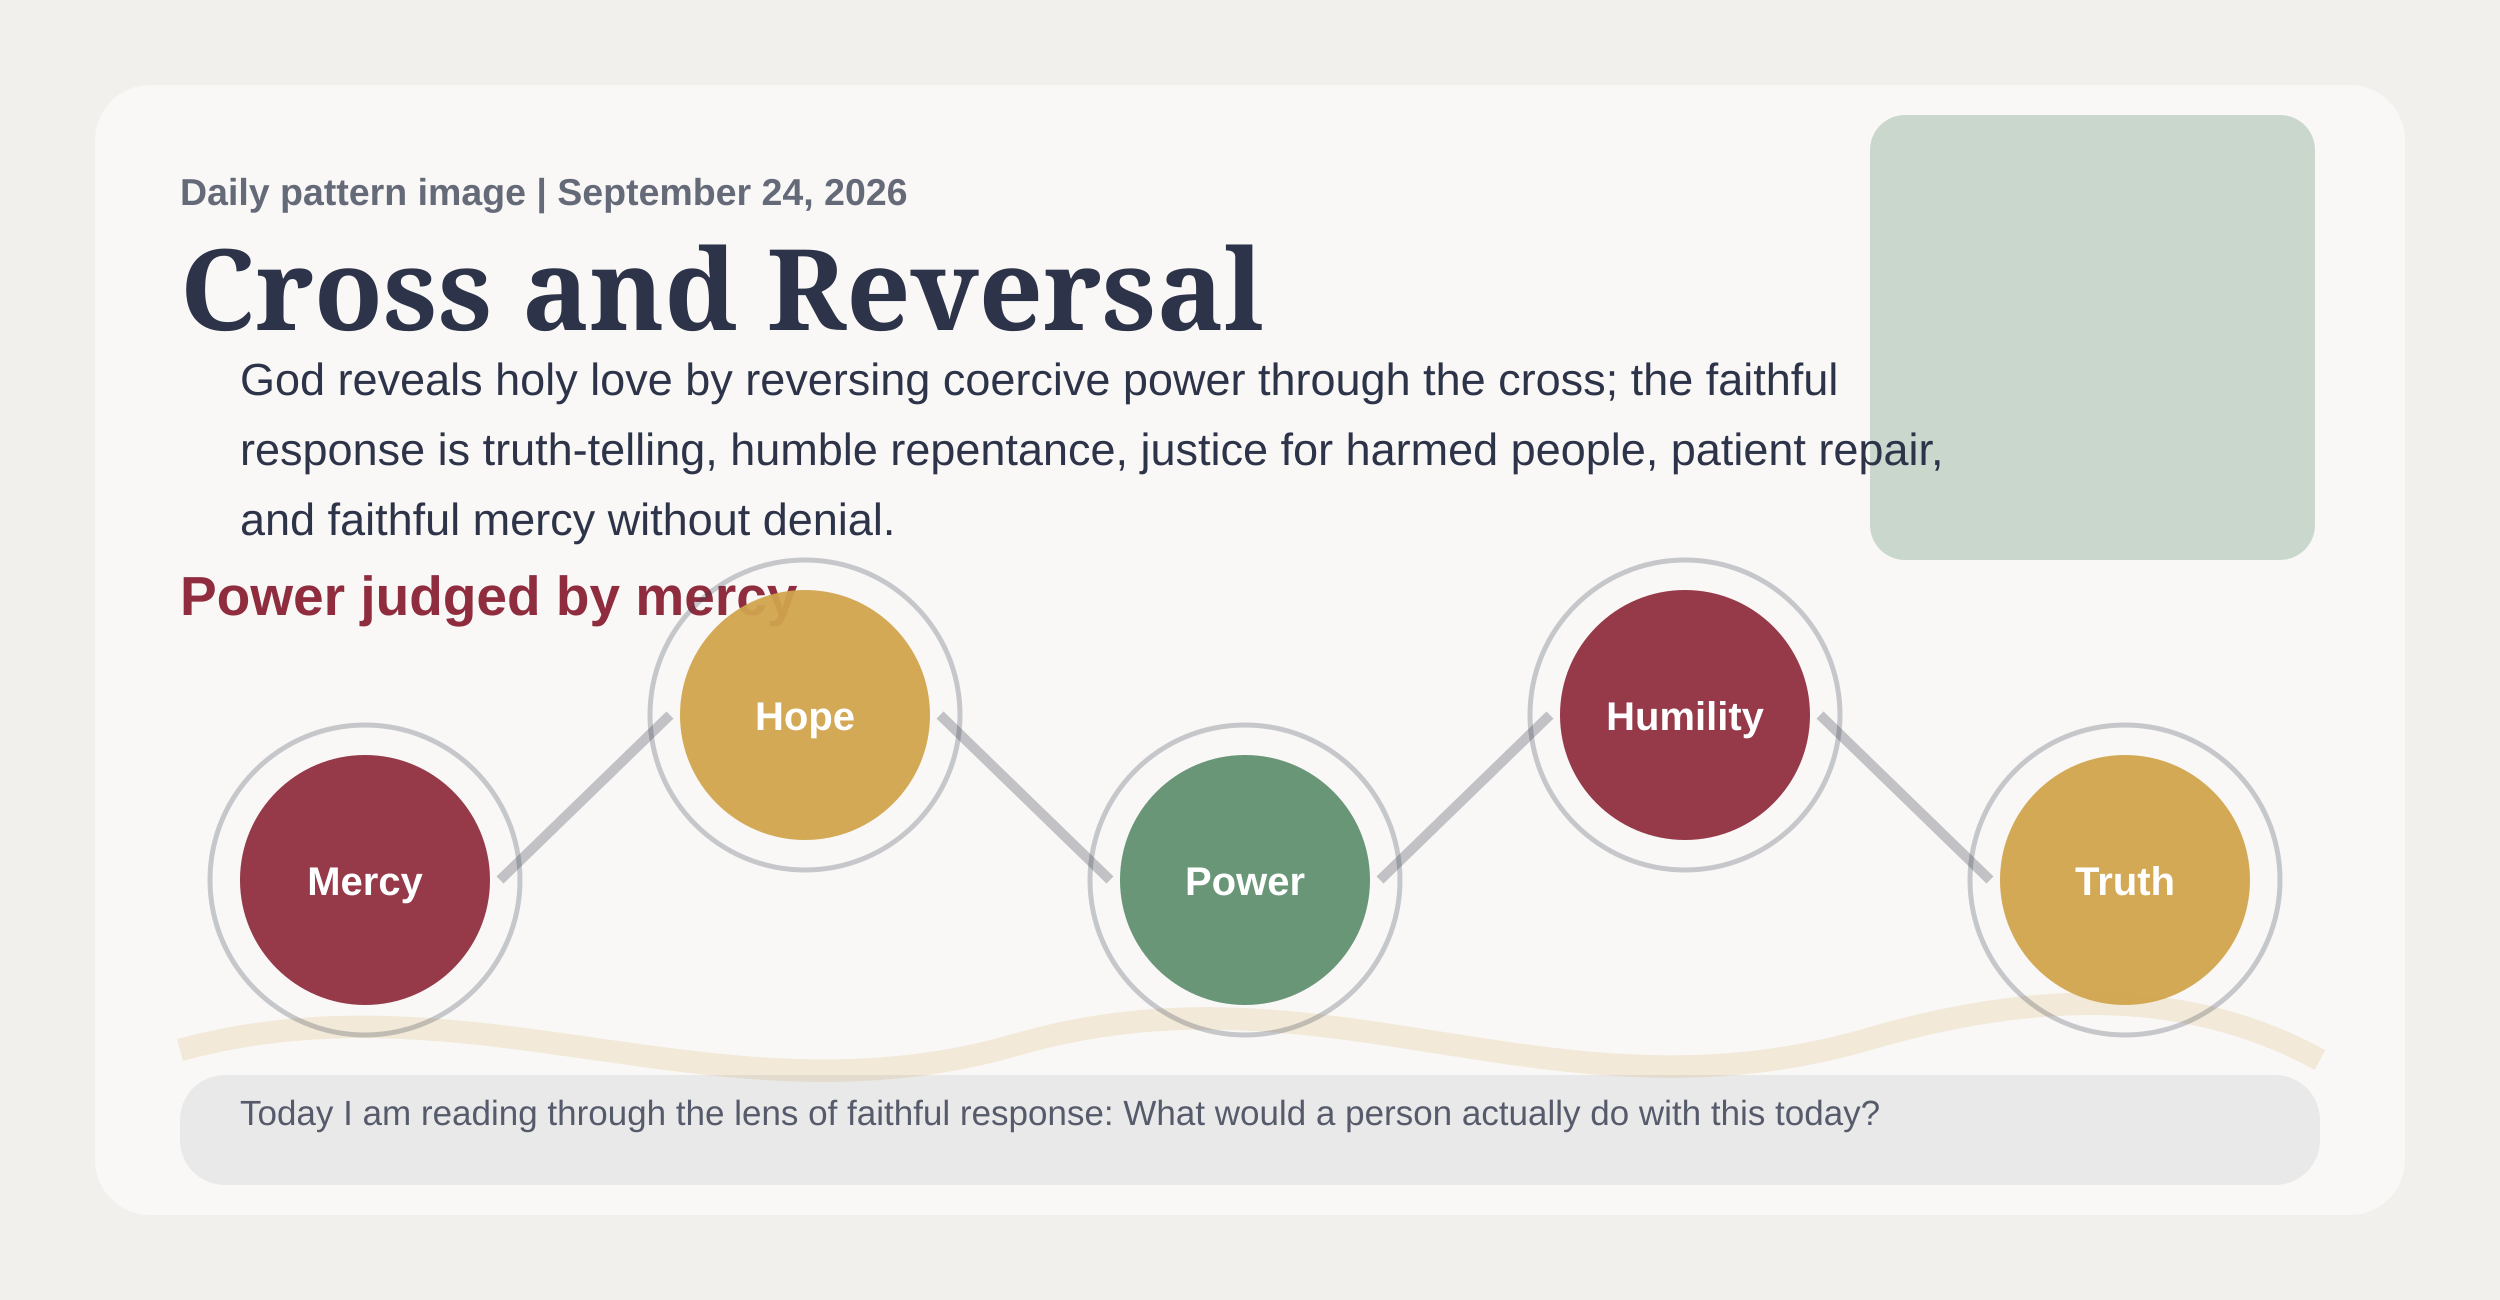
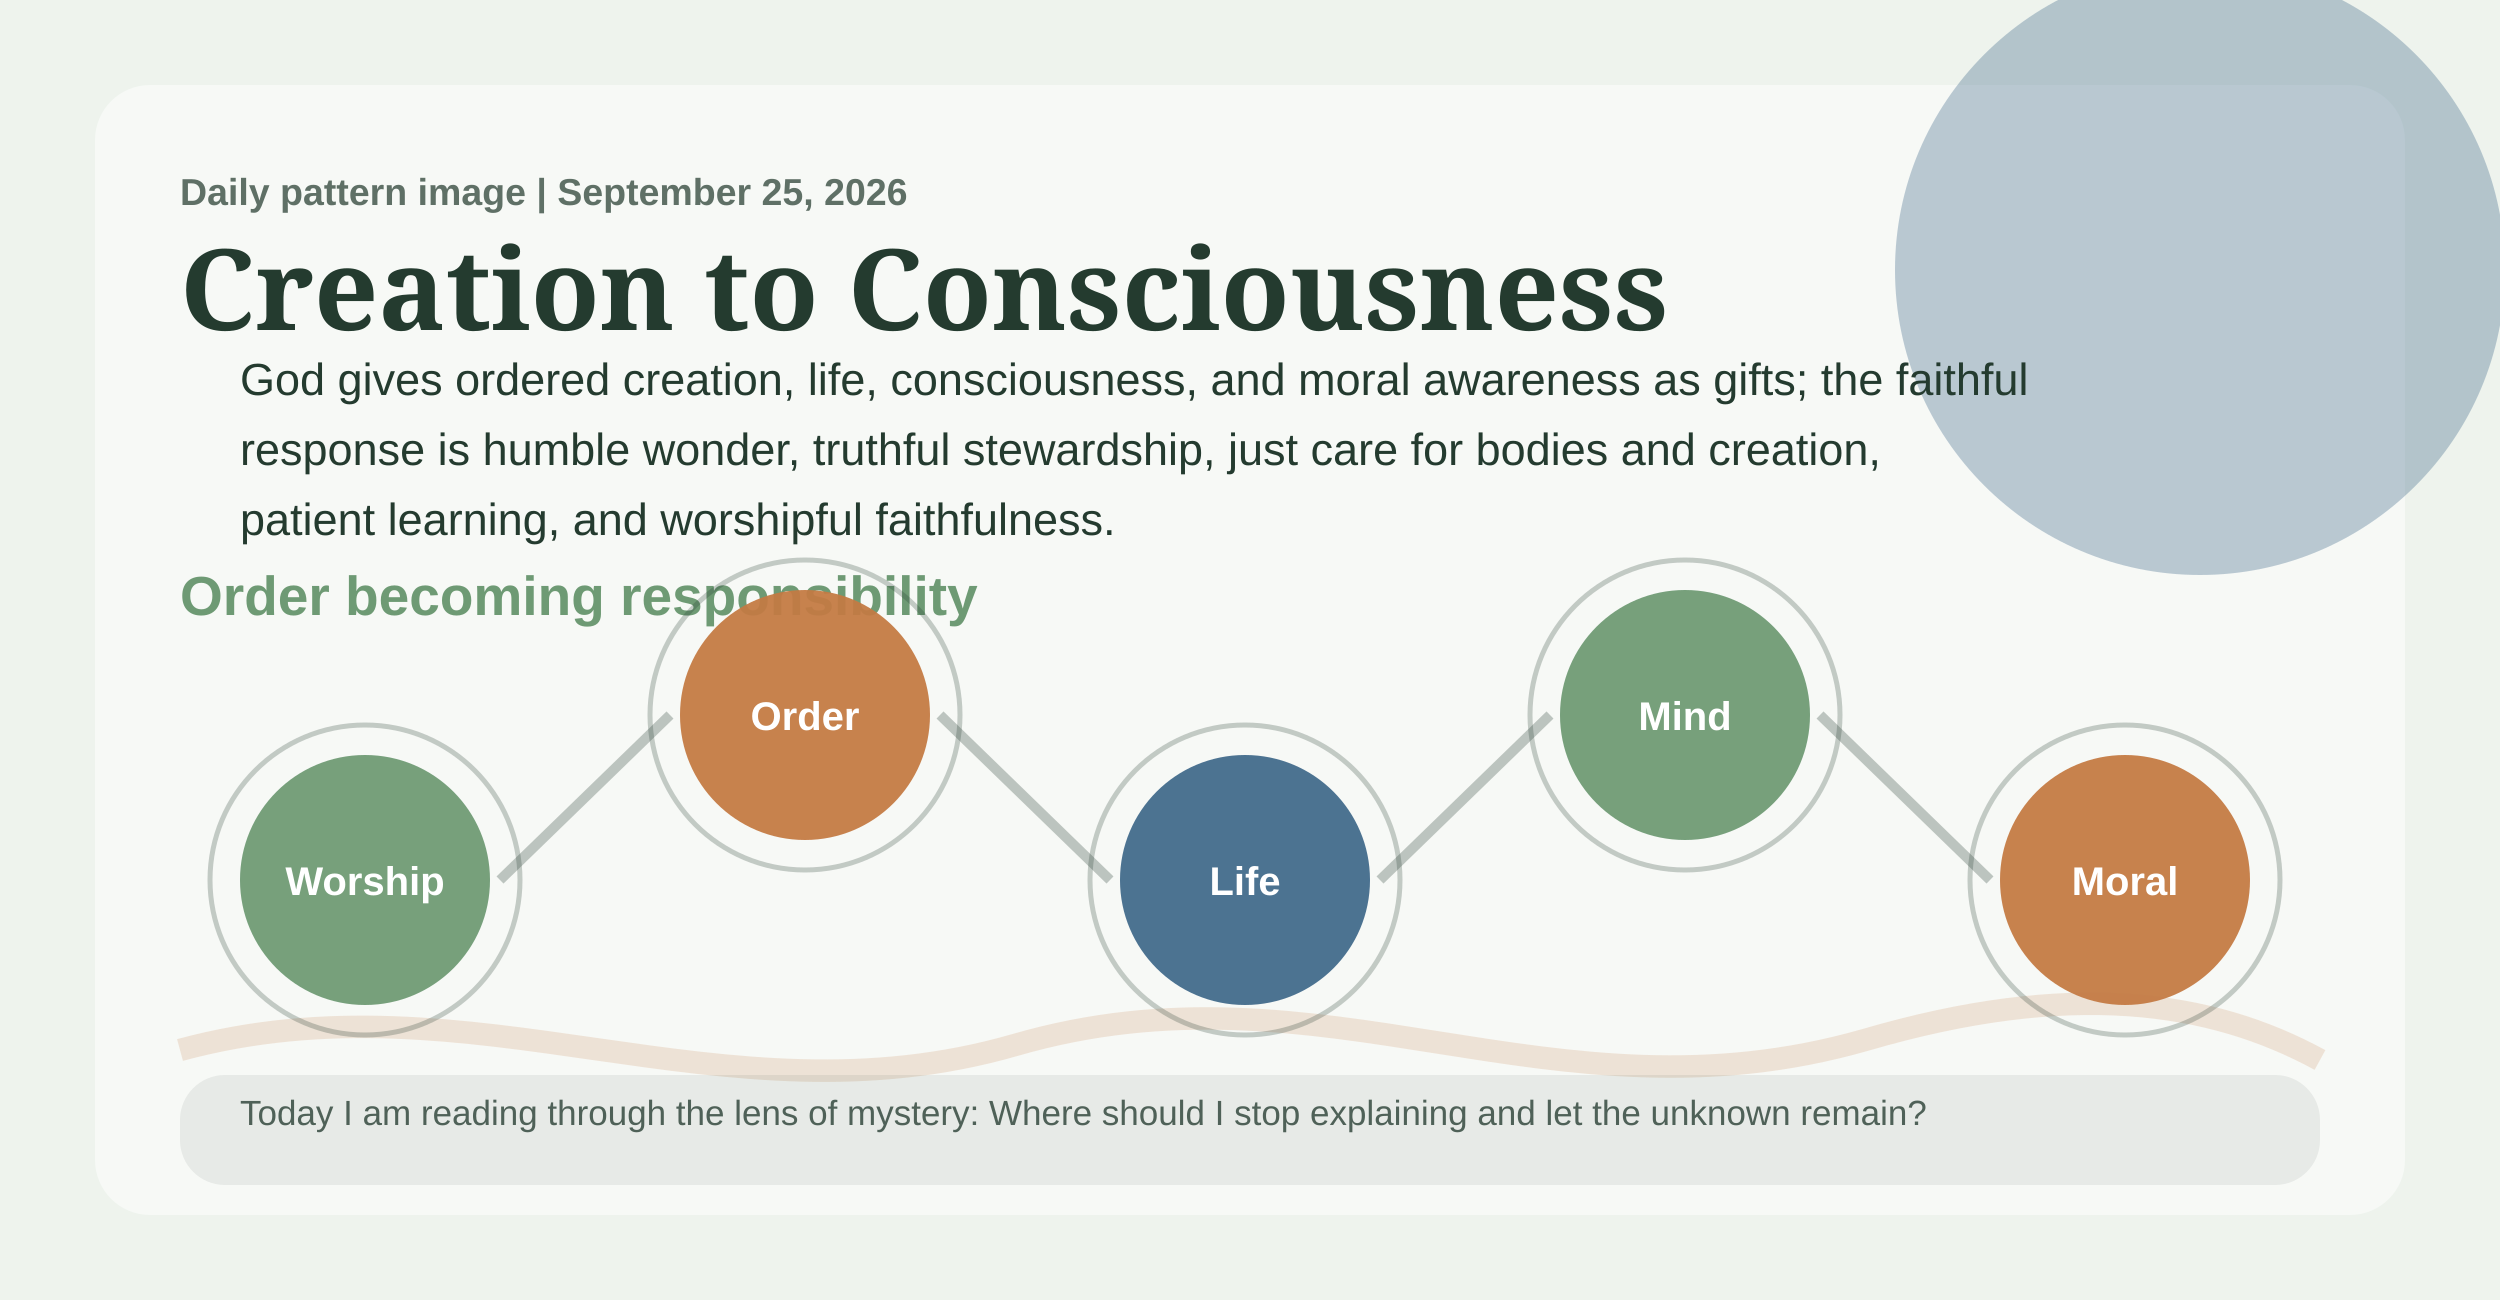
<svg xmlns="http://www.w3.org/2000/svg" width="1000" height="520" viewBox="0 0 1000 520" role="img" aria-labelledby="title desc">
  <style>
-     .eyebrow { font: 700 15px Arial, sans-serif; letter-spacing: 0; fill: #2d3348; opacity: 0.72; }
-     .title { font: 700 45px Georgia, serif; letter-spacing: 0; fill: #2d3348; }
-     .subtitle { font: 700 22px Arial, sans-serif; letter-spacing: 0; fill: #8f2d3f; }
-     .body { font: 18px Arial, sans-serif; letter-spacing: 0; fill: #2d3348; }
-     .small { font: 14px Arial, sans-serif; letter-spacing: 0; fill: #2d3348; opacity: 0.78; }
+     .eyebrow { font: 700 15px Arial, sans-serif; letter-spacing: 0; fill: #243b2f; opacity: 0.72; }
+     .title { font: 700 45px Georgia, serif; letter-spacing: 0; fill: #243b2f; }
+     .subtitle { font: 700 22px Arial, sans-serif; letter-spacing: 0; fill: #6e9a74; }
+     .body { font: 18px Arial, sans-serif; letter-spacing: 0; fill: #243b2f; }
+     .small { font: 14px Arial, sans-serif; letter-spacing: 0; fill: #243b2f; opacity: 0.78; }
    .node { font: 700 16px Arial, sans-serif; letter-spacing: 0; fill: #ffffff; }
  </style>
-   <rect width="1000" height="520" fill="#f2f0ec" />
+   <rect width="1000" height="520" fill="#eef3ed" />
  <rect x="38" y="34" width="924" height="452" rx="22" fill="#ffffff" opacity="0.50" />
-   <rect x="748" y="46" width="178" height="178" rx="14" fill="#5f8f70" opacity="0.31" />
-   <path d="M72 420 C190 388 288 452 406 418 C530 382 620 452 746 416 C828 392 884 400 928 424" fill="none" stroke="#d0a44c" stroke-width="9" opacity="0.18" />
-   <text x="72" y="82" class="eyebrow">Daily pattern image | September 24, 2026</text>
-   <text x="72" y="132" class="title">Cross and Reversal</text>
-   <text x="72" y="246" class="subtitle">Power judged by mercy</text>
-   <text x="96" y="158" class="body">God reveals holy love by reversing coercive power through the cross; the faithful</text>
-   <text x="96" y="186" class="body">response is truth-telling, humble repentance, justice for harmed people, patient repair,</text>
-   <text x="96" y="214" class="body">and faithful mercy without denial.</text>
-   <line x1="200" y1="352" x2="268" y2="286" stroke="#2d3348" stroke-width="4" opacity="0.28" />
-   <line x1="376" y1="286" x2="444" y2="352" stroke="#2d3348" stroke-width="4" opacity="0.28" />
-   <line x1="552" y1="352" x2="620" y2="286" stroke="#2d3348" stroke-width="4" opacity="0.28" />
-   <line x1="728" y1="286" x2="796" y2="352" stroke="#2d3348" stroke-width="4" opacity="0.28" />
-   <circle cx="146" cy="352" r="50" fill="#8f2d3f" opacity="0.94" />
-   <circle cx="146" cy="352" r="62" fill="none" stroke="#2d3348" stroke-width="2" opacity="0.25" />
-   <text x="146" y="358" text-anchor="middle" class="node">Mercy</text>
-   <circle cx="322" cy="286" r="50" fill="#d0a44c" opacity="0.94" />
-   <circle cx="322" cy="286" r="62" fill="none" stroke="#2d3348" stroke-width="2" opacity="0.25" />
-   <text x="322" y="292" text-anchor="middle" class="node">Hope</text>
-   <circle cx="498" cy="352" r="50" fill="#5f8f70" opacity="0.94" />
-   <circle cx="498" cy="352" r="62" fill="none" stroke="#2d3348" stroke-width="2" opacity="0.25" />
-   <text x="498" y="358" text-anchor="middle" class="node">Power</text>
-   <circle cx="674" cy="286" r="50" fill="#8f2d3f" opacity="0.94" />
-   <circle cx="674" cy="286" r="62" fill="none" stroke="#2d3348" stroke-width="2" opacity="0.25" />
-   <text x="674" y="292" text-anchor="middle" class="node">Humility</text>
-   <circle cx="850" cy="352" r="50" fill="#d0a44c" opacity="0.94" />
-   <circle cx="850" cy="352" r="62" fill="none" stroke="#2d3348" stroke-width="2" opacity="0.25" />
-   <text x="850" y="358" text-anchor="middle" class="node">Truth</text>
-   <rect x="72" y="430" width="856" height="44" rx="18" fill="#2d3348" opacity="0.08" />
-   <text x="96" y="450" class="small">Today I am reading through the lens of faithful response: What would a person actually do with this today?</text>
+   <circle cx="880" cy="108" r="122" fill="#416a8b" opacity="0.34" />
+   <path d="M72 420 C190 388 288 452 406 418 C530 382 620 452 746 416 C828 392 884 400 928 424" fill="none" stroke="#c47a43" stroke-width="9" opacity="0.18" />
+   <text x="72" y="82" class="eyebrow">Daily pattern image | September 25, 2026</text>
+   <text x="72" y="132" class="title">Creation to Consciousness</text>
+   <text x="72" y="246" class="subtitle">Order becoming responsibility</text>
+   <text x="96" y="158" class="body">God gives ordered creation, life, consciousness, and moral awareness as gifts; the faithful</text>
+   <text x="96" y="186" class="body">response is humble wonder, truthful stewardship, just care for bodies and creation,</text>
+   <text x="96" y="214" class="body">patient learning, and worshipful faithfulness.</text>
+   <line x1="200" y1="352" x2="268" y2="286" stroke="#243b2f" stroke-width="4" opacity="0.28" />
+   <line x1="376" y1="286" x2="444" y2="352" stroke="#243b2f" stroke-width="4" opacity="0.28" />
+   <line x1="552" y1="352" x2="620" y2="286" stroke="#243b2f" stroke-width="4" opacity="0.28" />
+   <line x1="728" y1="286" x2="796" y2="352" stroke="#243b2f" stroke-width="4" opacity="0.28" />
+   <circle cx="146" cy="352" r="50" fill="#6e9a74" opacity="0.94" />
+   <circle cx="146" cy="352" r="62" fill="none" stroke="#243b2f" stroke-width="2" opacity="0.25" />
+   <text x="146" y="358" text-anchor="middle" class="node">Worship</text>
+   <circle cx="322" cy="286" r="50" fill="#c47a43" opacity="0.94" />
+   <circle cx="322" cy="286" r="62" fill="none" stroke="#243b2f" stroke-width="2" opacity="0.25" />
+   <text x="322" y="292" text-anchor="middle" class="node">Order</text>
+   <circle cx="498" cy="352" r="50" fill="#416a8b" opacity="0.94" />
+   <circle cx="498" cy="352" r="62" fill="none" stroke="#243b2f" stroke-width="2" opacity="0.25" />
+   <text x="498" y="358" text-anchor="middle" class="node">Life</text>
+   <circle cx="674" cy="286" r="50" fill="#6e9a74" opacity="0.94" />
+   <circle cx="674" cy="286" r="62" fill="none" stroke="#243b2f" stroke-width="2" opacity="0.25" />
+   <text x="674" y="292" text-anchor="middle" class="node">Mind</text>
+   <circle cx="850" cy="352" r="50" fill="#c47a43" opacity="0.94" />
+   <circle cx="850" cy="352" r="62" fill="none" stroke="#243b2f" stroke-width="2" opacity="0.25" />
+   <text x="850" y="358" text-anchor="middle" class="node">Moral</text>
+   <rect x="72" y="430" width="856" height="44" rx="18" fill="#243b2f" opacity="0.08" />
+   <text x="96" y="450" class="small">Today I am reading through the lens of mystery: Where should I stop explaining and let the unknown remain?</text>
</svg>
